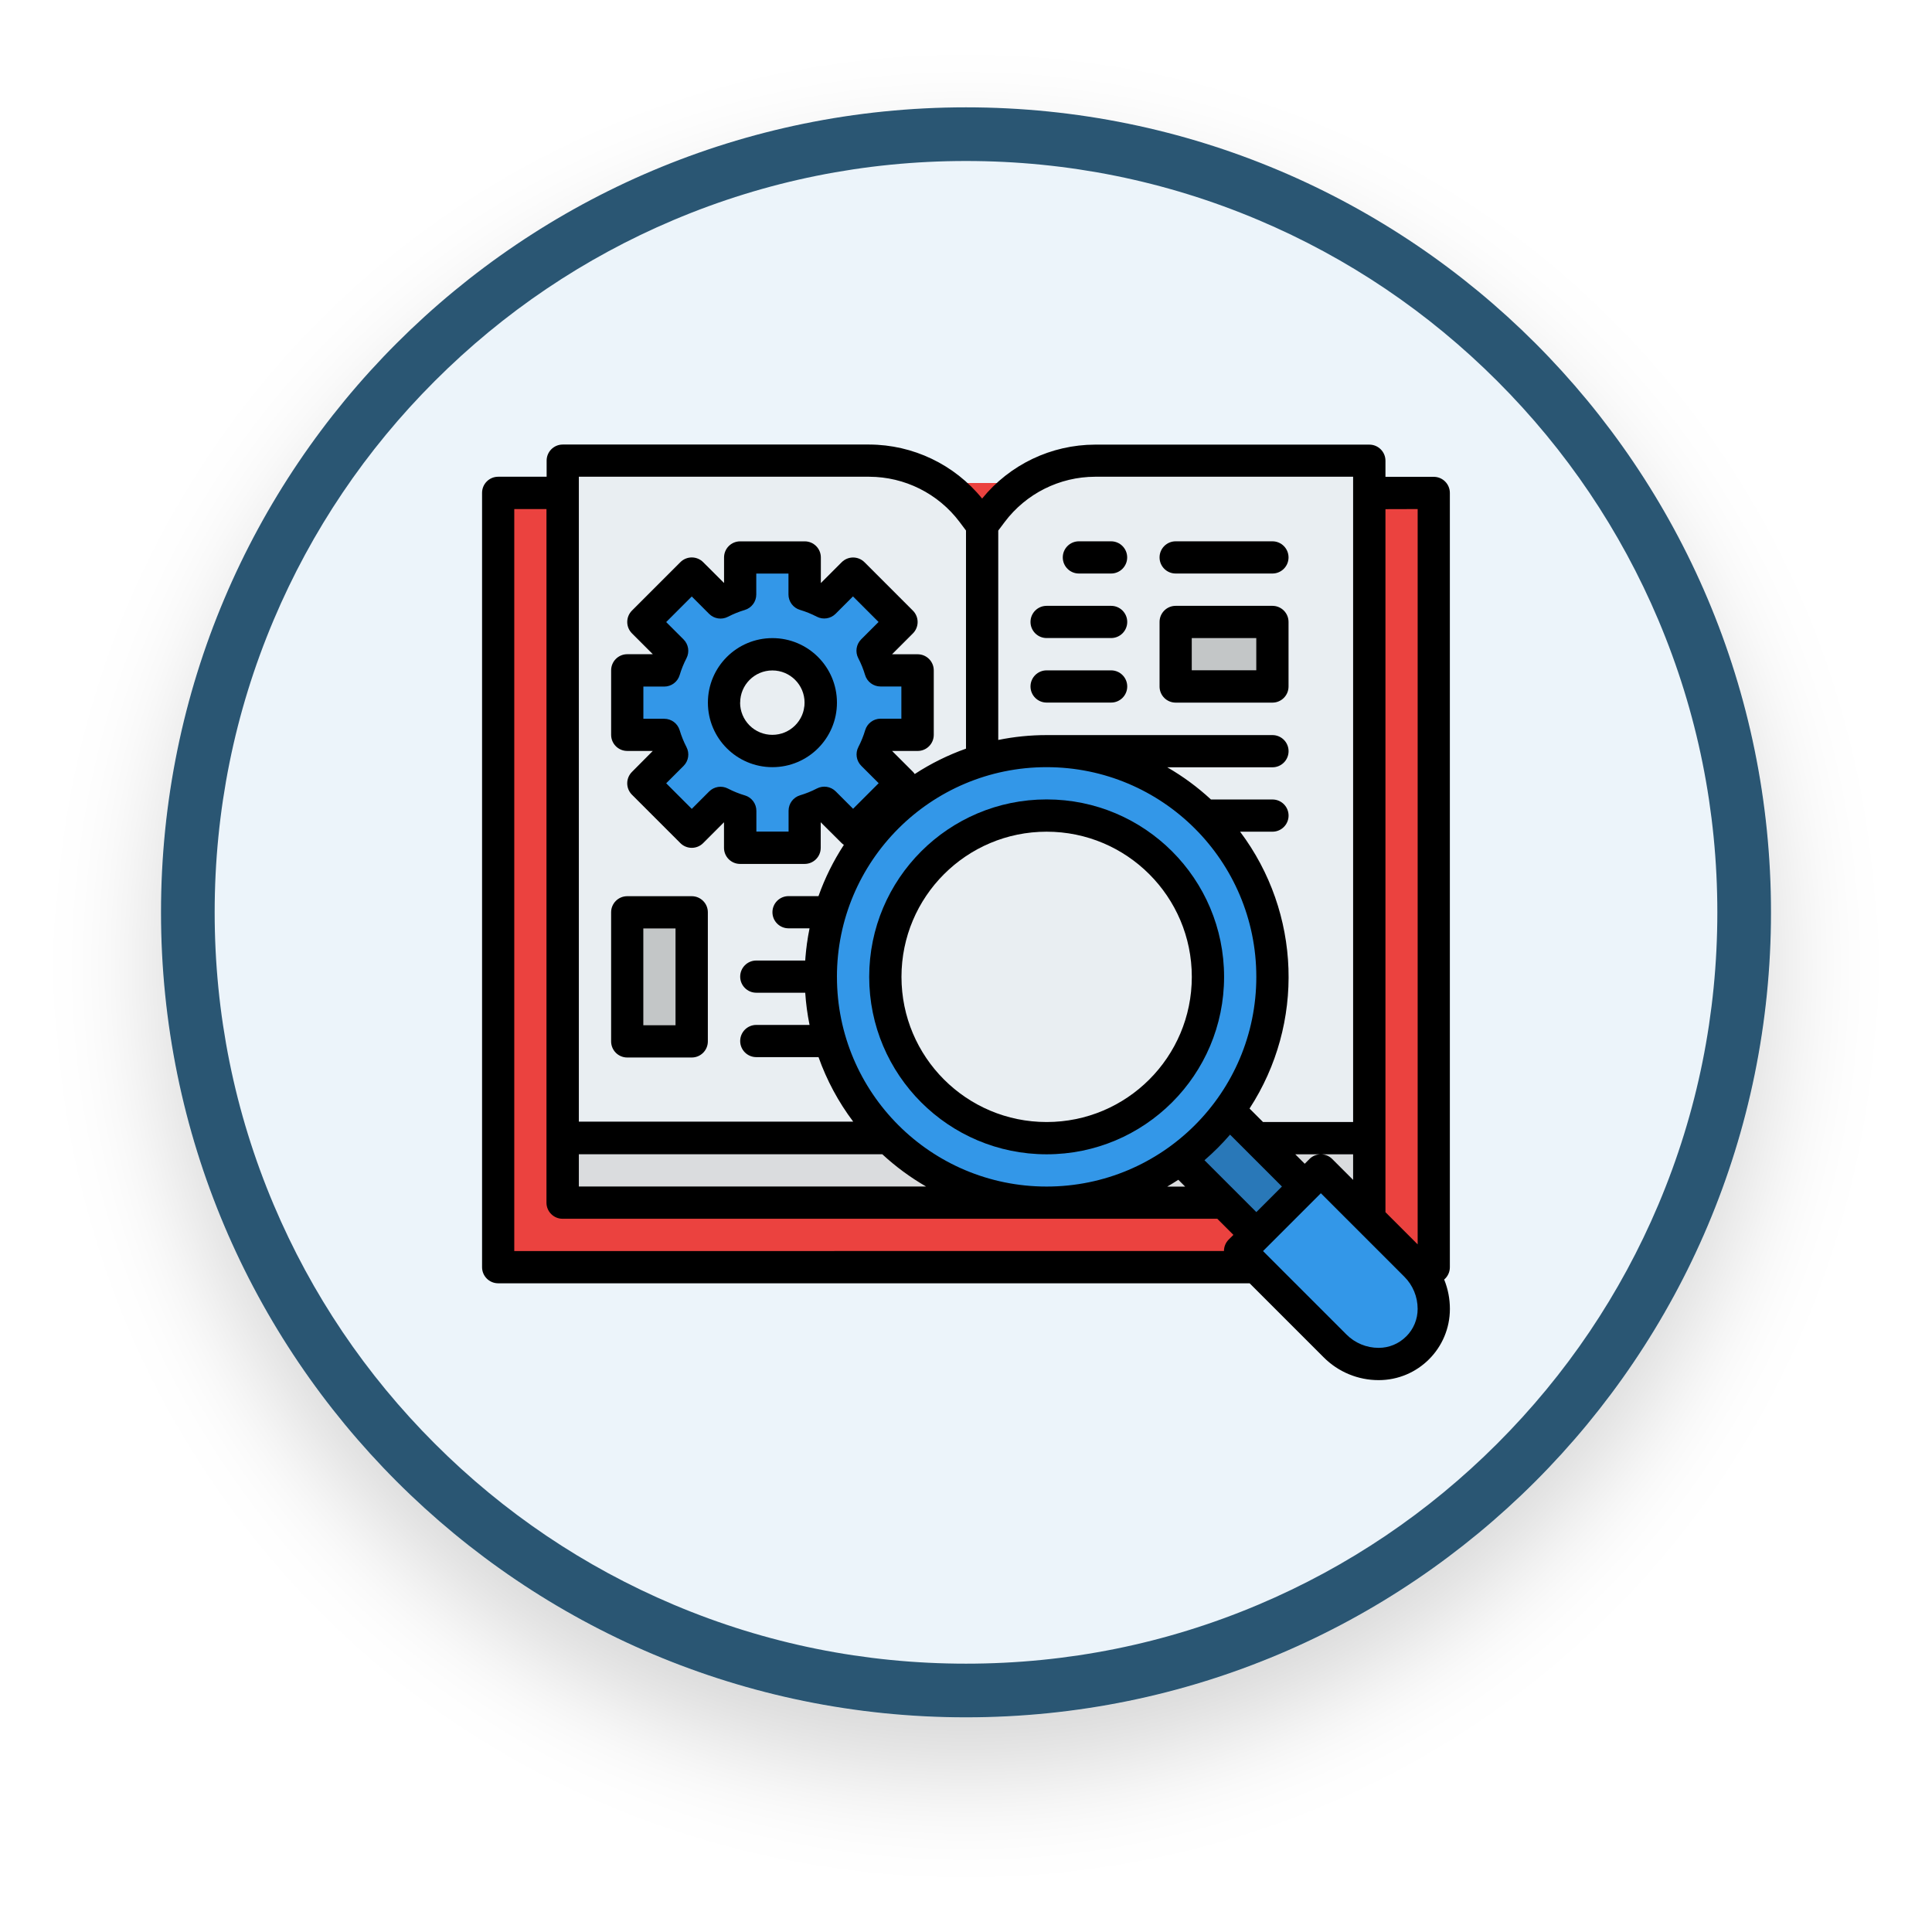
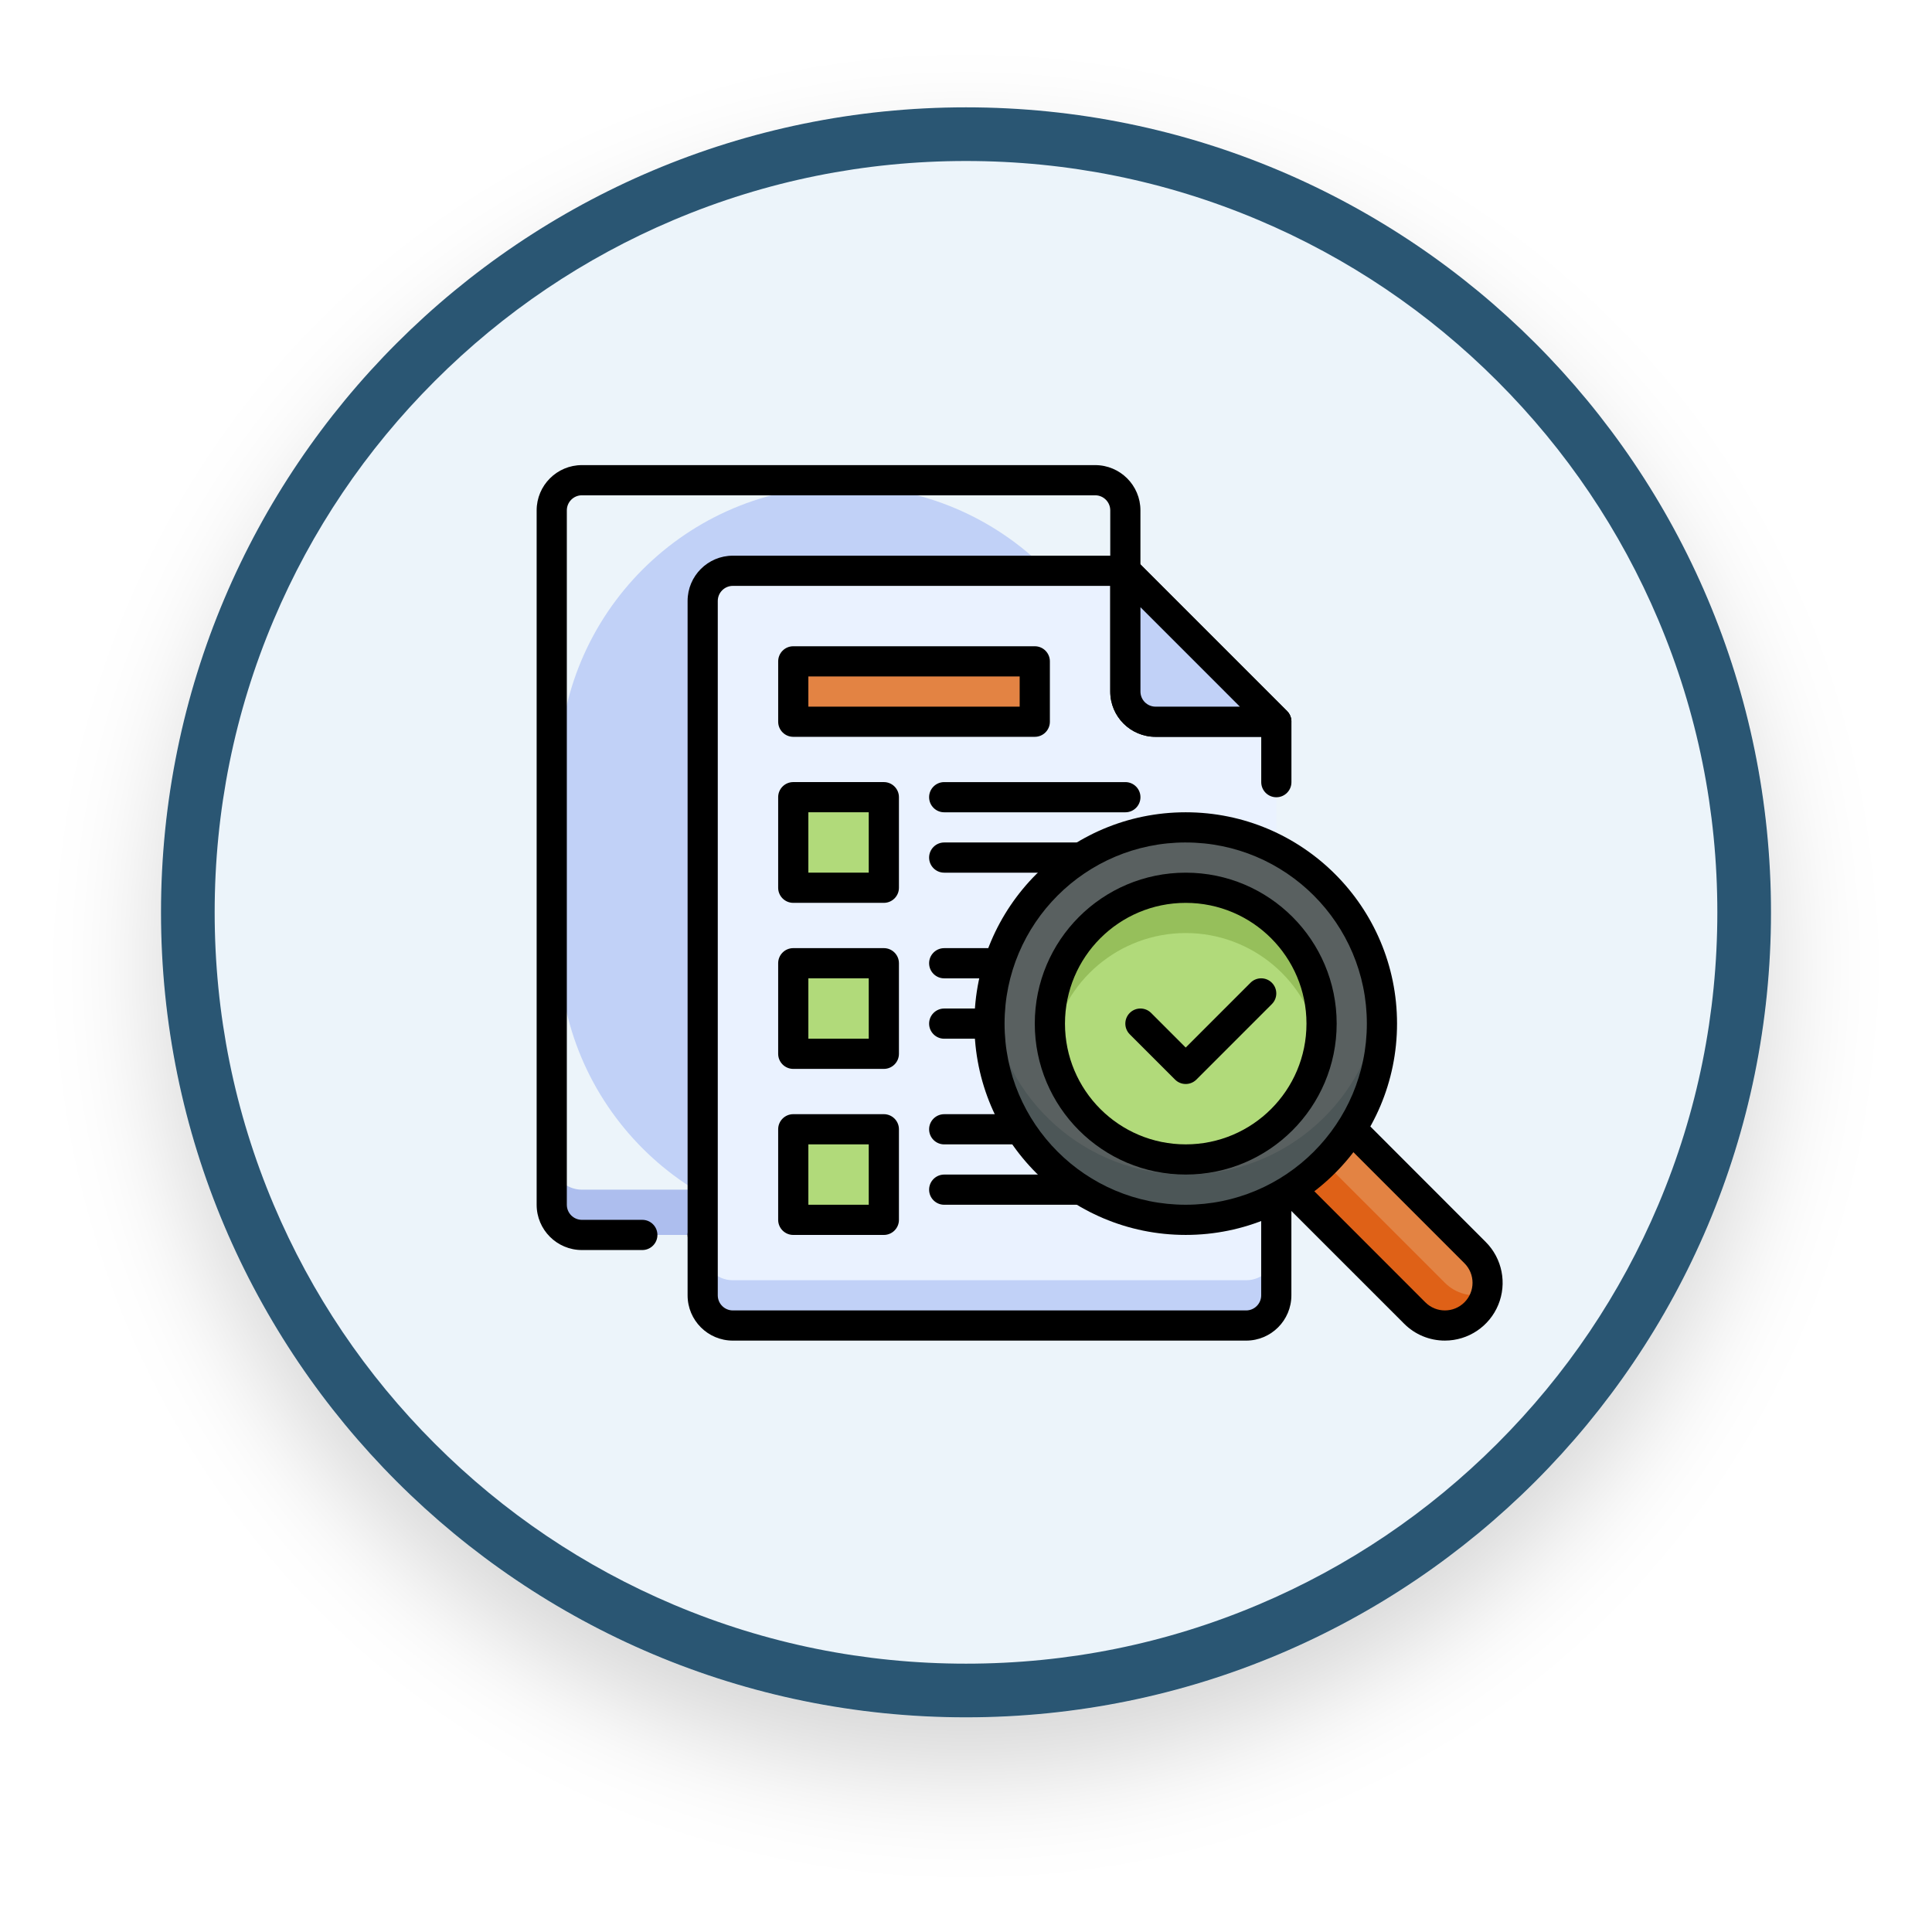
<svg xmlns="http://www.w3.org/2000/svg" width="108" height="108" viewBox="0 0 108 108">
  <defs>
    <filter id="Path_904820" x="0" y="0" width="108" height="108" filterUnits="userSpaceOnUse">
      <feOffset dy="3" input="SourceAlpha" />
      <feGaussianBlur stdDeviation="3" result="blur" />
      <feFlood flood-opacity="0.161" />
      <feComposite operator="in" in2="blur" />
      <feComposite in="SourceGraphic" />
    </filter>
  </defs>
-   <g id="Group_1144108" data-name="Group 1144108" transform="translate(-726 -812)">
-     <g transform="matrix(1, 0, 0, 1, 726, 812)" filter="url(#Path_904820)">
-       <g id="Path_904820-2" data-name="Path 904820" transform="translate(9 6)" fill="#ecf4fa">
-         <path d="M 45 88.5 C 39.127 88.5 33.43 87.35 28.068 85.082 C 22.889 82.891 18.236 79.755 14.241 75.759 C 10.245 71.764 7.109 67.111 4.918 61.932 C 2.65 56.57 1.5 50.873 1.5 45 C 1.5 39.127 2.65 33.43 4.918 28.068 C 7.109 22.889 10.245 18.236 14.241 14.241 C 18.236 10.245 22.889 7.109 28.068 4.918 C 33.43 2.65 39.127 1.5 45 1.5 C 50.873 1.5 56.57 2.65 61.932 4.918 C 67.111 7.109 71.764 10.245 75.759 14.241 C 79.755 18.236 82.891 22.889 85.082 28.068 C 87.35 33.43 88.5 39.127 88.5 45 C 88.5 50.873 87.35 56.57 85.082 61.932 C 82.891 67.111 79.755 71.764 75.759 75.759 C 71.764 79.755 67.111 82.891 61.932 85.082 C 56.57 87.35 50.873 88.5 45 88.5 Z" stroke="none" />
-         <path d="M 45 3 C 39.329 3 33.829 4.11 28.653 6.299 C 23.652 8.415 19.16 11.443 15.302 15.302 C 11.443 19.16 8.415 23.652 6.299 28.653 C 4.11 33.829 3 39.329 3 45 C 3 50.671 4.11 56.171 6.299 61.347 C 8.415 66.348 11.443 70.84 15.302 74.698 C 19.16 78.557 23.652 81.585 28.653 83.701 C 33.829 85.89 39.329 87 45 87 C 50.671 87 56.171 85.89 61.347 83.701 C 66.348 81.585 70.84 78.557 74.698 74.698 C 78.557 70.84 81.585 66.348 83.701 61.347 C 85.89 56.171 87 50.671 87 45 C 87 39.329 85.89 33.829 83.701 28.653 C 81.585 23.652 78.557 19.16 74.698 15.302 C 70.84 11.443 66.348 8.415 61.347 6.299 C 56.171 4.11 50.671 3 45 3 M 45 0 C 69.853 0 90 20.147 90 45 C 90 69.853 69.853 90 45 90 C 20.147 90 0 69.853 0 45 C 0 20.147 20.147 0 45 0 Z" stroke="none" fill="#2a5673" />
+   <g id="Group_1144646" data-name="Group 1144646" transform="translate(-201 -3333)">
+     <g id="Group_1144628" data-name="Group 1144628">
+       <g transform="matrix(1, 0, 0, 1, 201, 3333)" filter="url(#Path_904820)">
+         <g id="Path_904820-2" data-name="Path 904820" transform="translate(9 6)" fill="#ecf4fa">
+           <path d="M 45 88.5 C 39.127 88.5 33.43 87.35 28.068 85.082 C 22.889 82.891 18.236 79.755 14.241 75.759 C 10.245 71.764 7.109 67.111 4.918 61.932 C 2.65 56.57 1.5 50.873 1.5 45 C 1.5 39.127 2.65 33.43 4.918 28.068 C 7.109 22.889 10.245 18.236 14.241 14.241 C 18.236 10.245 22.889 7.109 28.068 4.918 C 33.43 2.65 39.127 1.5 45 1.5 C 50.873 1.5 56.57 2.65 61.932 4.918 C 67.111 7.109 71.764 10.245 75.759 14.241 C 79.755 18.236 82.891 22.889 85.082 28.068 C 87.35 33.43 88.5 39.127 88.5 45 C 88.5 50.873 87.35 56.57 85.082 61.932 C 82.891 67.111 79.755 71.764 75.759 75.759 C 71.764 79.755 67.111 82.891 61.932 85.082 C 56.57 87.35 50.873 88.5 45 88.5 Z" stroke="none" />
+           <path d="M 45 3 C 39.329 3 33.829 4.11 28.653 6.299 C 23.652 8.415 19.16 11.443 15.302 15.302 C 11.443 19.16 8.415 23.652 6.299 28.653 C 4.11 33.829 3 39.329 3 45 C 3 50.671 4.11 56.171 6.299 61.347 C 8.415 66.348 11.443 70.84 15.302 74.698 C 19.16 78.557 23.652 81.585 28.653 83.701 C 33.829 85.89 39.329 87 45 87 C 50.671 87 56.171 85.89 61.347 83.701 C 66.348 81.585 70.84 78.557 74.698 74.698 C 78.557 70.84 81.585 66.348 83.701 61.347 C 85.89 56.171 87 50.671 87 45 C 87 39.329 85.89 33.829 83.701 28.653 C 81.585 23.652 78.557 19.16 74.698 15.302 C 70.84 11.443 66.348 8.415 61.347 6.299 C 56.171 4.11 50.671 3 45 3 M 45 0 C 69.853 0 90 20.147 90 45 C 90 69.853 69.853 90 45 90 C 20.147 90 0 69.853 0 45 C 0 20.147 20.147 0 45 0 Z" stroke="none" fill="#2a5673" />
+         </g>
      </g>
-     </g>
-     <g id="Group_1144107" data-name="Group 1144107" transform="translate(736.948 812.85)">
-       <rect id="Rectangle_405165" data-name="Rectangle 405165" width="52" height="43" transform="translate(17.051 26.15)" fill="#eb423f" />
-       <rect id="Rectangle_405166" data-name="Rectangle 405166" width="44" height="3" transform="translate(21.051 63.15)" fill="#dadcde" />
-       <path id="Path_979342" data-name="Path 979342" d="M101.085,32V69.872H85.756a7.209,7.209,0,0,0-5.411,2.445c-.125.141-.245.287-.36.441l-.541.721-.541-.721c-.115-.153-.234-.3-.361-.442a7.208,7.208,0,0,0-5.41-2.444H56V32H73.132a7.209,7.209,0,0,1,5.411,2.445c.125.141.245.287.36.441l.541.721.541-.721c.115-.153.234-.3.361-.442A7.208,7.208,0,0,1,85.756,32Z" transform="translate(-35.491 -7.098)" fill="#e9eef2" />
-       <rect id="Rectangle_405167" data-name="Rectangle 405167" width="4" height="7" transform="translate(24.051 50.15)" fill="#c3c6c7" />
-       <rect id="Rectangle_405168" data-name="Rectangle 405168" width="6" height="3" transform="translate(55.051 34.15)" fill="#c3c6c7" />
-       <path id="Path_979343" data-name="Path 979343" d="M104.231,89.919V86.312h-2.066a6.273,6.273,0,0,0-.444-1.1l1.608-1.608L100.624,80.9,99.016,82.51a6.273,6.273,0,0,0-1.1-.444V80H94.312v2.066a6.273,6.273,0,0,0-1.1.444L91.607,80.9,88.9,83.607l1.608,1.608a6.275,6.275,0,0,0-.444,1.1H88v3.607h2.066a6.275,6.275,0,0,0,.444,1.1L88.9,92.624l2.705,2.705,1.608-1.608a6.274,6.274,0,0,0,1.1.444v2.066h3.607V94.164a6.274,6.274,0,0,0,1.1-.444l1.608,1.608,2.705-2.705-1.608-1.608a6.274,6.274,0,0,0,.444-1.1Z" transform="translate(-63.885 -49.688)" fill="#3397e8" />
-       <ellipse id="Ellipse_11614" data-name="Ellipse 11614" cx="2" cy="3" rx="2" ry="3" transform="translate(30.051 35.15)" fill="#e9eef2" />
-       <rect id="Rectangle_405169" data-name="Rectangle 405169" width="3.826" height="9.564" transform="translate(52.97 61.872) rotate(-45)" fill="#2978b8" />
-       <ellipse id="Ellipse_11615" data-name="Ellipse 11615" cx="13.5" cy="12.5" rx="13.5" ry="12.5" transform="translate(34.051 41.15)" fill="#3397e8" />
-       <ellipse id="Ellipse_11616" data-name="Ellipse 11616" cx="8.5" cy="9.5" rx="8.5" ry="9.5" transform="translate(39.051 44.15)" fill="#e9eef2" />
-       <path id="Path_979344" data-name="Path 979344" d="M401.919,393.919h0a3.079,3.079,0,0,1-2.177.9h0a3.452,3.452,0,0,1-2.441-1.011l-5.3-5.3L396.509,384l5.3,5.3a3.452,3.452,0,0,1,1.011,2.441h0A3.079,3.079,0,0,1,401.919,393.919Z" transform="translate(-333.62 -319.423)" fill="#3397e8" />
-       <path id="Path_979345" data-name="Path 979345" d="M70.1,69.987V26.705a.9.9,0,0,0-.9-.9H66.5v-.9a.9.9,0,0,0-.9-.9H50.265a8.157,8.157,0,0,0-6.312,3.015A8.157,8.157,0,0,0,37.641,24H20.509a.9.9,0,0,0-.9.9v.9H16.9a.9.9,0,0,0-.9.9V69.987a.9.9,0,0,0,.9.9H58.908l4.135,4.135A4.326,4.326,0,0,0,66.122,76.3a3.98,3.98,0,0,0,3.98-3.98,4.349,4.349,0,0,0-.32-1.643A.9.9,0,0,0,70.1,69.987Zm-1.8-42.38V68.712l-1.8-1.8v-39.3Zm-9.017,39.3-2.9-2.9a13.635,13.635,0,0,0,1.43-1.43l2.9,2.9ZM21.41,63.675H38.375a13.606,13.606,0,0,0,2.443,1.8H21.41Zm14.427-9.919A11.722,11.722,0,1,1,47.56,65.479,11.722,11.722,0,0,1,35.838,53.756ZM30.685,43.612a5.385,5.385,0,0,1-.939-.38.9.9,0,0,0-1.053.163l-.97.971-1.43-1.43.971-.97a.9.9,0,0,0,.163-1.053,5.388,5.388,0,0,1-.38-.939.9.9,0,0,0-.864-.644H25.017v-1.8h1.165a.9.9,0,0,0,.864-.644,5.389,5.389,0,0,1,.38-.939.9.9,0,0,0-.163-1.053l-.971-.97,1.43-1.43.97.971a.9.9,0,0,0,1.053.163,5.386,5.386,0,0,1,.939-.38.9.9,0,0,0,.644-.864V31.214h1.8v1.165a.9.9,0,0,0,.644.864,5.384,5.384,0,0,1,.939.38.9.9,0,0,0,1.053-.163l.97-.971,1.43,1.43-.971.97a.9.9,0,0,0-.163,1.053,5.388,5.388,0,0,1,.38.939.9.9,0,0,0,.864.644h1.165v1.8H38.28a.9.9,0,0,0-.864.644,5.388,5.388,0,0,1-.38.939.9.9,0,0,0,.163,1.053l.971.97-1.43,1.43-.97-.971a.9.9,0,0,0-1.053-.163,5.385,5.385,0,0,1-.939.38.9.9,0,0,0-.644.864v1.165h-1.8V44.476a.9.9,0,0,0-.644-.864ZM54.921,65.1l.381.381h-1Q54.617,65.3,54.921,65.1Zm7.33-1.159-.264.264-.528-.528h3.233v1.43l-1.166-1.166A.9.9,0,0,0,62.251,63.939ZM50.265,25.8H64.692V61.872H59.656l-.754-.754a13.5,13.5,0,0,0-.528-15.476h1.81a.9.9,0,0,0,0-1.8H56.745a13.606,13.606,0,0,0-2.443-1.8h5.882a.9.9,0,1,0,0-1.8H47.56a13.534,13.534,0,0,0-2.705.272V28.809l.361-.481A6.342,6.342,0,0,1,50.265,25.8Zm-12.624,0a6.342,6.342,0,0,1,5.05,2.525l.361.481V41a13.483,13.483,0,0,0-2.866,1.419.9.9,0,0,0-.1-.125l-1.165-1.165h1.429a.9.9,0,0,0,.9-.9V36.624a.9.9,0,0,0-.9-.9H38.918l1.165-1.165a.9.9,0,0,0,0-1.275l-2.705-2.705a.9.9,0,0,0-1.275,0l-1.165,1.165h0V30.312a.9.9,0,0,0-.9-.9H30.427a.9.9,0,0,0-.9.9V31.74h0L28.36,30.576a.9.9,0,0,0-1.275,0l-2.705,2.705a.9.9,0,0,0,0,1.275l1.165,1.165H24.115a.9.9,0,0,0-.9.9v3.607a.9.9,0,0,0,.9.9h1.428L24.379,42.3a.9.9,0,0,0,0,1.275l2.705,2.705a.9.9,0,0,0,1.275,0l1.165-1.165h0v1.429a.9.9,0,0,0,.9.9h3.607a.9.9,0,0,0,.9-.9V45.115h0L36.1,46.279a.908.908,0,0,0,.125.1,13.483,13.483,0,0,0-1.419,2.865H33.132a.9.9,0,1,0,0,1.8h1.174a13.482,13.482,0,0,0-.241,1.8H31.329a.9.9,0,1,0,0,1.8h2.736a13.483,13.483,0,0,0,.241,1.8H31.329a.9.9,0,0,0,0,1.8h3.479a13.511,13.511,0,0,0,1.939,3.607H21.41V25.8ZM17.8,69.085V27.607h1.8V66.38a.9.9,0,0,0,.9.9h36.6l.9.9-.264.264a.9.9,0,0,0-.264.638Zm49.858,4.773a2.162,2.162,0,0,1-1.539.638,2.534,2.534,0,0,1-1.8-.747l-4.663-4.663,3.233-3.233,4.663,4.663a2.534,2.534,0,0,1,.747,1.8A2.163,2.163,0,0,1,67.661,73.858Z" transform="translate(0 0)" />
-       <path id="Path_979346" data-name="Path 979346" d="M80.9,257.017h3.607a.9.9,0,0,0,.9-.9V248.9a.9.9,0,0,0-.9-.9H80.9a.9.9,0,0,0-.9.9v7.214A.9.9,0,0,0,80.9,257.017Zm.9-7.214h1.8v5.41H81.8Z" transform="translate(-56.786 -198.752)" />
-       <path id="Path_979347" data-name="Path 979347" d="M304.9,73.8h1.8a.9.9,0,0,0,0-1.8h-1.8a.9.9,0,1,0,0,1.8Z" transform="translate(-255.538 -42.59)" />
-       <path id="Path_979348" data-name="Path 979348" d="M352.9,73.8h5.41a.9.9,0,1,0,0-1.8H352.9a.9.9,0,0,0,0,1.8Z" transform="translate(-298.128 -42.59)" />
-       <path id="Path_979349" data-name="Path 979349" d="M288.9,105.8h3.607a.9.9,0,1,0,0-1.8H288.9a.9.9,0,0,0,0,1.8Z" transform="translate(-241.342 -70.983)" />
-       <path id="Path_979350" data-name="Path 979350" d="M288.9,137.8h3.607a.9.9,0,1,0,0-1.8H288.9a.9.9,0,0,0,0,1.8Z" transform="translate(-241.342 -99.376)" />
-       <path id="Path_979351" data-name="Path 979351" d="M352.9,109.41h5.41a.9.9,0,0,0,.9-.9V104.9a.9.9,0,0,0-.9-.9H352.9a.9.9,0,0,0-.9.9v3.607A.9.9,0,0,0,352.9,109.41Zm.9-3.607h3.607v1.8H353.8Z" transform="translate(-298.128 -70.983)" />
-       <path id="Path_979352" data-name="Path 979352" d="M217.919,200a9.919,9.919,0,1,0,9.919,9.919A9.919,9.919,0,0,0,217.919,200Zm0,18.034a8.115,8.115,0,1,1,8.115-8.115A8.115,8.115,0,0,1,217.919,218.034Z" transform="translate(-170.359 -156.162)" />
-       <path id="Path_979353" data-name="Path 979353" d="M135.214,123.607a3.607,3.607,0,1,0-3.607,3.607A3.607,3.607,0,0,0,135.214,123.607Zm-5.41,0a1.8,1.8,0,1,1,1.8,1.8A1.8,1.8,0,0,1,129.8,123.607Z" transform="translate(-99.376 -85.179)" />
+       <g id="_12._Verification" data-name="12. Verification" transform="translate(230.999 3335)">
+         <rect id="Rectangle_405417" data-name="Rectangle 405417" width="31.893" height="41.706" rx="15.946" transform="translate(1.255 25.164)" fill="#c1d1f7" />
+         <path id="Path_979623" data-name="Path 979623" d="M38.377,393.688H9.688A1.688,1.688,0,0,1,8,392v2.531a1.688,1.688,0,0,0,1.688,1.688H38.377a1.688,1.688,0,0,0,1.688-1.688V392A1.688,1.688,0,0,1,38.377,393.688Z" transform="translate(-7.156 -329.185)" fill="#adbeee" />
+         <path id="Path_979624" data-name="Path 979624" d="M31.221,67.878H9.282a.844.844,0,1,1,0-1.688H31.221a.844.844,0,0,0,.844-.844V26.531a.844.844,0,0,0-.844-.844H2.531a.844.844,0,0,0-.844.844V65.346a.844.844,0,0,0,.844.844H5.907a.844.844,0,1,1,0,1.688H2.531A2.531,2.531,0,0,1,0,65.346V26.531A2.531,2.531,0,0,1,2.531,24H31.221a2.531,2.531,0,0,1,2.531,2.531V65.346A2.531,2.531,0,0,1,31.221,67.878Z" />
+         <path id="Path_979625" data-name="Path 979625" d="M120.064,88.438V120.5a1.688,1.688,0,0,1-1.688,1.688H89.688A1.688,1.688,0,0,1,88,120.5V81.688A1.688,1.688,0,0,1,89.688,80h21.939Z" transform="translate(-78.718 -50.093)" fill="#eaf2ff" />
+         <path id="Path_979626" data-name="Path 979626" d="M118.377,441.688H89.688A1.688,1.688,0,0,1,88,440v2.531a1.688,1.688,0,0,0,1.688,1.688h28.689a1.688,1.688,0,0,0,1.688-1.688V440A1.688,1.688,0,0,1,118.377,441.688Z" transform="translate(-78.718 -372.122)" fill="#c1d1f7" />
+         <path id="Path_979627" data-name="Path 979627" d="M111.221,115.878H82.531A2.531,2.531,0,0,1,80,113.346V74.531A2.531,2.531,0,0,1,82.531,72H104.47a.844.844,0,0,1,.6.247l8.438,8.438a.844.844,0,0,1,.247.6v3.375a.844.844,0,1,1-1.688,0V81.631l-7.943-7.943H82.531a.844.844,0,0,0-.844.844v38.815a.844.844,0,0,0,.844.844h28.689a.844.844,0,0,0,.844-.844V89.72a.844.844,0,0,1,1.688,0v23.626A2.531,2.531,0,0,1,111.221,115.878Z" transform="translate(-71.562 -42.937)" />
+         <path id="Path_979628" data-name="Path 979628" d="M313.282,82.12h-6.75A2.531,2.531,0,0,1,304,79.588v-6.75a.844.844,0,0,1,1.441-.6l8.438,8.438a.844.844,0,0,1-.6,1.441Zm-7.594-7.245v4.714a.844.844,0,0,0,.844.844h4.714Z" transform="translate(-271.935 -42.931)" />
+         <path id="Path_979629" data-name="Path 979629" d="M320.438,88.438h-6.75A1.688,1.688,0,0,1,312,86.75V80Z" transform="translate(-279.092 -50.093)" fill="#c1d1f7" />
+         <path id="Path_979630" data-name="Path 979630" d="M313.282,82.12h-6.75A2.531,2.531,0,0,1,304,79.588v-6.75a.844.844,0,0,1,1.441-.6l8.438,8.438a.844.844,0,0,1-.6,1.441Zm-7.594-7.245v4.714a.844.844,0,0,0,.844.844h4.714Z" transform="translate(-271.935 -42.931)" />
+         <path id="Path_979631" data-name="Path 979631" d="M136,128h13.5v3.375H136Z" transform="translate(-121.655 -93.031)" fill="#e38343" />
+         <path id="Path_979632" data-name="Path 979632" d="M142.345,125.063h-13.5a.844.844,0,0,1-.844-.844v-3.375a.844.844,0,0,1,.844-.844h13.5a.844.844,0,0,1,.844.844v3.375A.844.844,0,0,1,142.345,125.063Zm-12.657-1.688H141.5v-1.688H129.688Z" transform="translate(-114.499 -85.874)" />
+         <path id="Path_979633" data-name="Path 979633" d="M136,200h5.063v5.063H136Z" transform="translate(-121.655 -157.436)" fill="#b1da7a" />
+         <path id="Path_979634" data-name="Path 979634" d="M133.907,198.75h-5.063a.844.844,0,0,1-.844-.844v-5.063a.844.844,0,0,1,.844-.844h5.063a.844.844,0,0,1,.844.844v5.063A.844.844,0,0,1,133.907,198.75Zm-4.219-1.688h3.375v-3.375h-3.375Z" transform="translate(-114.499 -150.28)" />
+         <path id="Path_979635" data-name="Path 979635" d="M218.969,193.688H208.844a.844.844,0,1,1,0-1.688h10.126a.844.844,0,0,1,0,1.688Z" transform="translate(-186.061 -150.28)" />
+         <path id="Path_979636" data-name="Path 979636" d="M218.969,225.688H208.844a.844.844,0,1,1,0-1.688h10.126a.844.844,0,0,1,0,1.688Z" transform="translate(-186.061 -178.905)" />
+         <path id="Path_979637" data-name="Path 979637" d="M136,288h5.063v5.063H136Z" transform="translate(-121.655 -236.155)" fill="#b1da7a" />
+         <path id="Path_979638" data-name="Path 979638" d="M133.907,286.75h-5.063a.844.844,0,0,1-.844-.844v-5.063a.844.844,0,0,1,.844-.844h5.063a.844.844,0,0,1,.844.844v5.063A.844.844,0,0,1,133.907,286.75Zm-4.219-1.688h3.375v-3.375h-3.375Z" transform="translate(-114.499 -228.998)" />
+         <path id="Path_979639" data-name="Path 979639" d="M218.969,281.688H208.844a.844.844,0,0,1,0-1.688h10.126a.844.844,0,0,1,0,1.688Z" transform="translate(-186.061 -228.998)" />
+         <path id="Path_979640" data-name="Path 979640" d="M218.969,313.688H208.844a.844.844,0,1,1,0-1.688h10.126a.844.844,0,1,1,0,1.688Z" transform="translate(-186.061 -257.623)" />
+         <path id="Path_979641" data-name="Path 979641" d="M136,376h5.063v5.063H136Z" transform="translate(-121.655 -314.873)" fill="#b1da7a" />
+         <path id="Path_979642" data-name="Path 979642" d="M133.907,374.75h-5.063a.844.844,0,0,1-.844-.844v-5.063a.844.844,0,0,1,.844-.844h5.063a.844.844,0,0,1,.844.844v5.063A.844.844,0,0,1,133.907,374.75Zm-4.219-1.688h3.375v-3.375h-3.375Z" transform="translate(-114.499 -307.716)" />
+         <path id="Path_979643" data-name="Path 979643" d="M218.969,369.688H208.844a.844.844,0,0,1,0-1.688h10.126a.844.844,0,0,1,0,1.688Z" transform="translate(-186.061 -307.716)" />
+         <path id="Path_979644" data-name="Path 979644" d="M218.969,401.688H208.844a.844.844,0,1,1,0-1.688h10.126a.844.844,0,0,1,0,1.688Z" transform="translate(-186.061 -336.341)" />
+         <path id="Path_979645" data-name="Path 979645" d="M395.375,368,392,371.375l7.739,7.739a2.387,2.387,0,1,0,3.375-3.375Z" transform="translate(-350.654 -307.716)" fill="#e38343" />
+         <path id="Path_979646" data-name="Path 979646" d="M401.426,391.739,393.688,384,392,385.688l7.739,7.739a2.389,2.389,0,0,0,3.993-1.069A2.389,2.389,0,0,1,401.426,391.739Z" transform="translate(-350.654 -322.029)" fill="#df6117" />
+         <path id="Path_979647" data-name="Path 979647" d="M394.264,373.468a3.209,3.209,0,0,1-2.284-.949l-7.74-7.739a.844.844,0,0,1,0-1.194l3.375-3.375a.844.844,0,0,1,1.194,0l7.736,7.743a3.23,3.23,0,0,1-2.281,5.514Zm-8.233-9.282,7.14,7.143a1.545,1.545,0,1,0,2.185-2.185L388.213,362Z" transform="translate(-343.492 -300.528)" />
+         <circle id="Ellipse_11574" data-name="Ellipse 11574" cx="10.426" cy="10.426" r="10.426" transform="translate(25.788 44.79)" fill="#596060" />
+         <path id="Path_979648" data-name="Path 979648" d="M250.967,317.7a10.97,10.97,0,0,1-10.9-9.7,10.969,10.969,0,1,0,21.793,0A10.969,10.969,0,0,1,250.967,317.7Z" transform="translate(-214.684 -254.041)" fill="#4c5657" />
+         <path id="Path_979649" data-name="Path 979649" d="M243.813,231.626a11.813,11.813,0,1,1,11.813-11.813A11.813,11.813,0,0,1,243.813,231.626Zm0-21.939a10.126,10.126,0,1,0,10.126,10.126A10.126,10.126,0,0,0,243.813,209.688Z" transform="translate(-207.53 -164.593)" />
+         <circle id="Ellipse_11575" data-name="Ellipse 11575" cx="7.973" cy="7.973" r="7.973" transform="translate(28.241 47.243)" fill="#b1da7a" />
+         <path id="Path_979650" data-name="Path 979650" d="M279.593,250.575a7.594,7.594,0,0,1,7.489,6.329,7.594,7.594,0,1,0-14.978,0A7.594,7.594,0,0,1,279.593,250.575Z" transform="translate(-243.309 -200.417)" fill="#96bf5b" />
+         <path id="Path_979651" data-name="Path 979651" d="M272.438,256.876a8.438,8.438,0,1,1,8.438-8.438A8.438,8.438,0,0,1,272.438,256.876Zm0-15.188a6.75,6.75,0,1,0,6.75,6.75A6.75,6.75,0,0,0,272.438,241.688Z" transform="translate(-236.154 -193.217)" />
+         <path id="Path_979652" data-name="Path 979652" d="M314.774,301.656l-2.531-2.531a.844.844,0,0,1,1.194-1.194l1.934,1.935,3.622-3.623a.844.844,0,1,1,1.194,1.194l-4.219,4.219a.844.844,0,0,1-1.194,0Z" transform="translate(-279.088 -243.307)" />
+       </g>
    </g>
  </g>
</svg>
